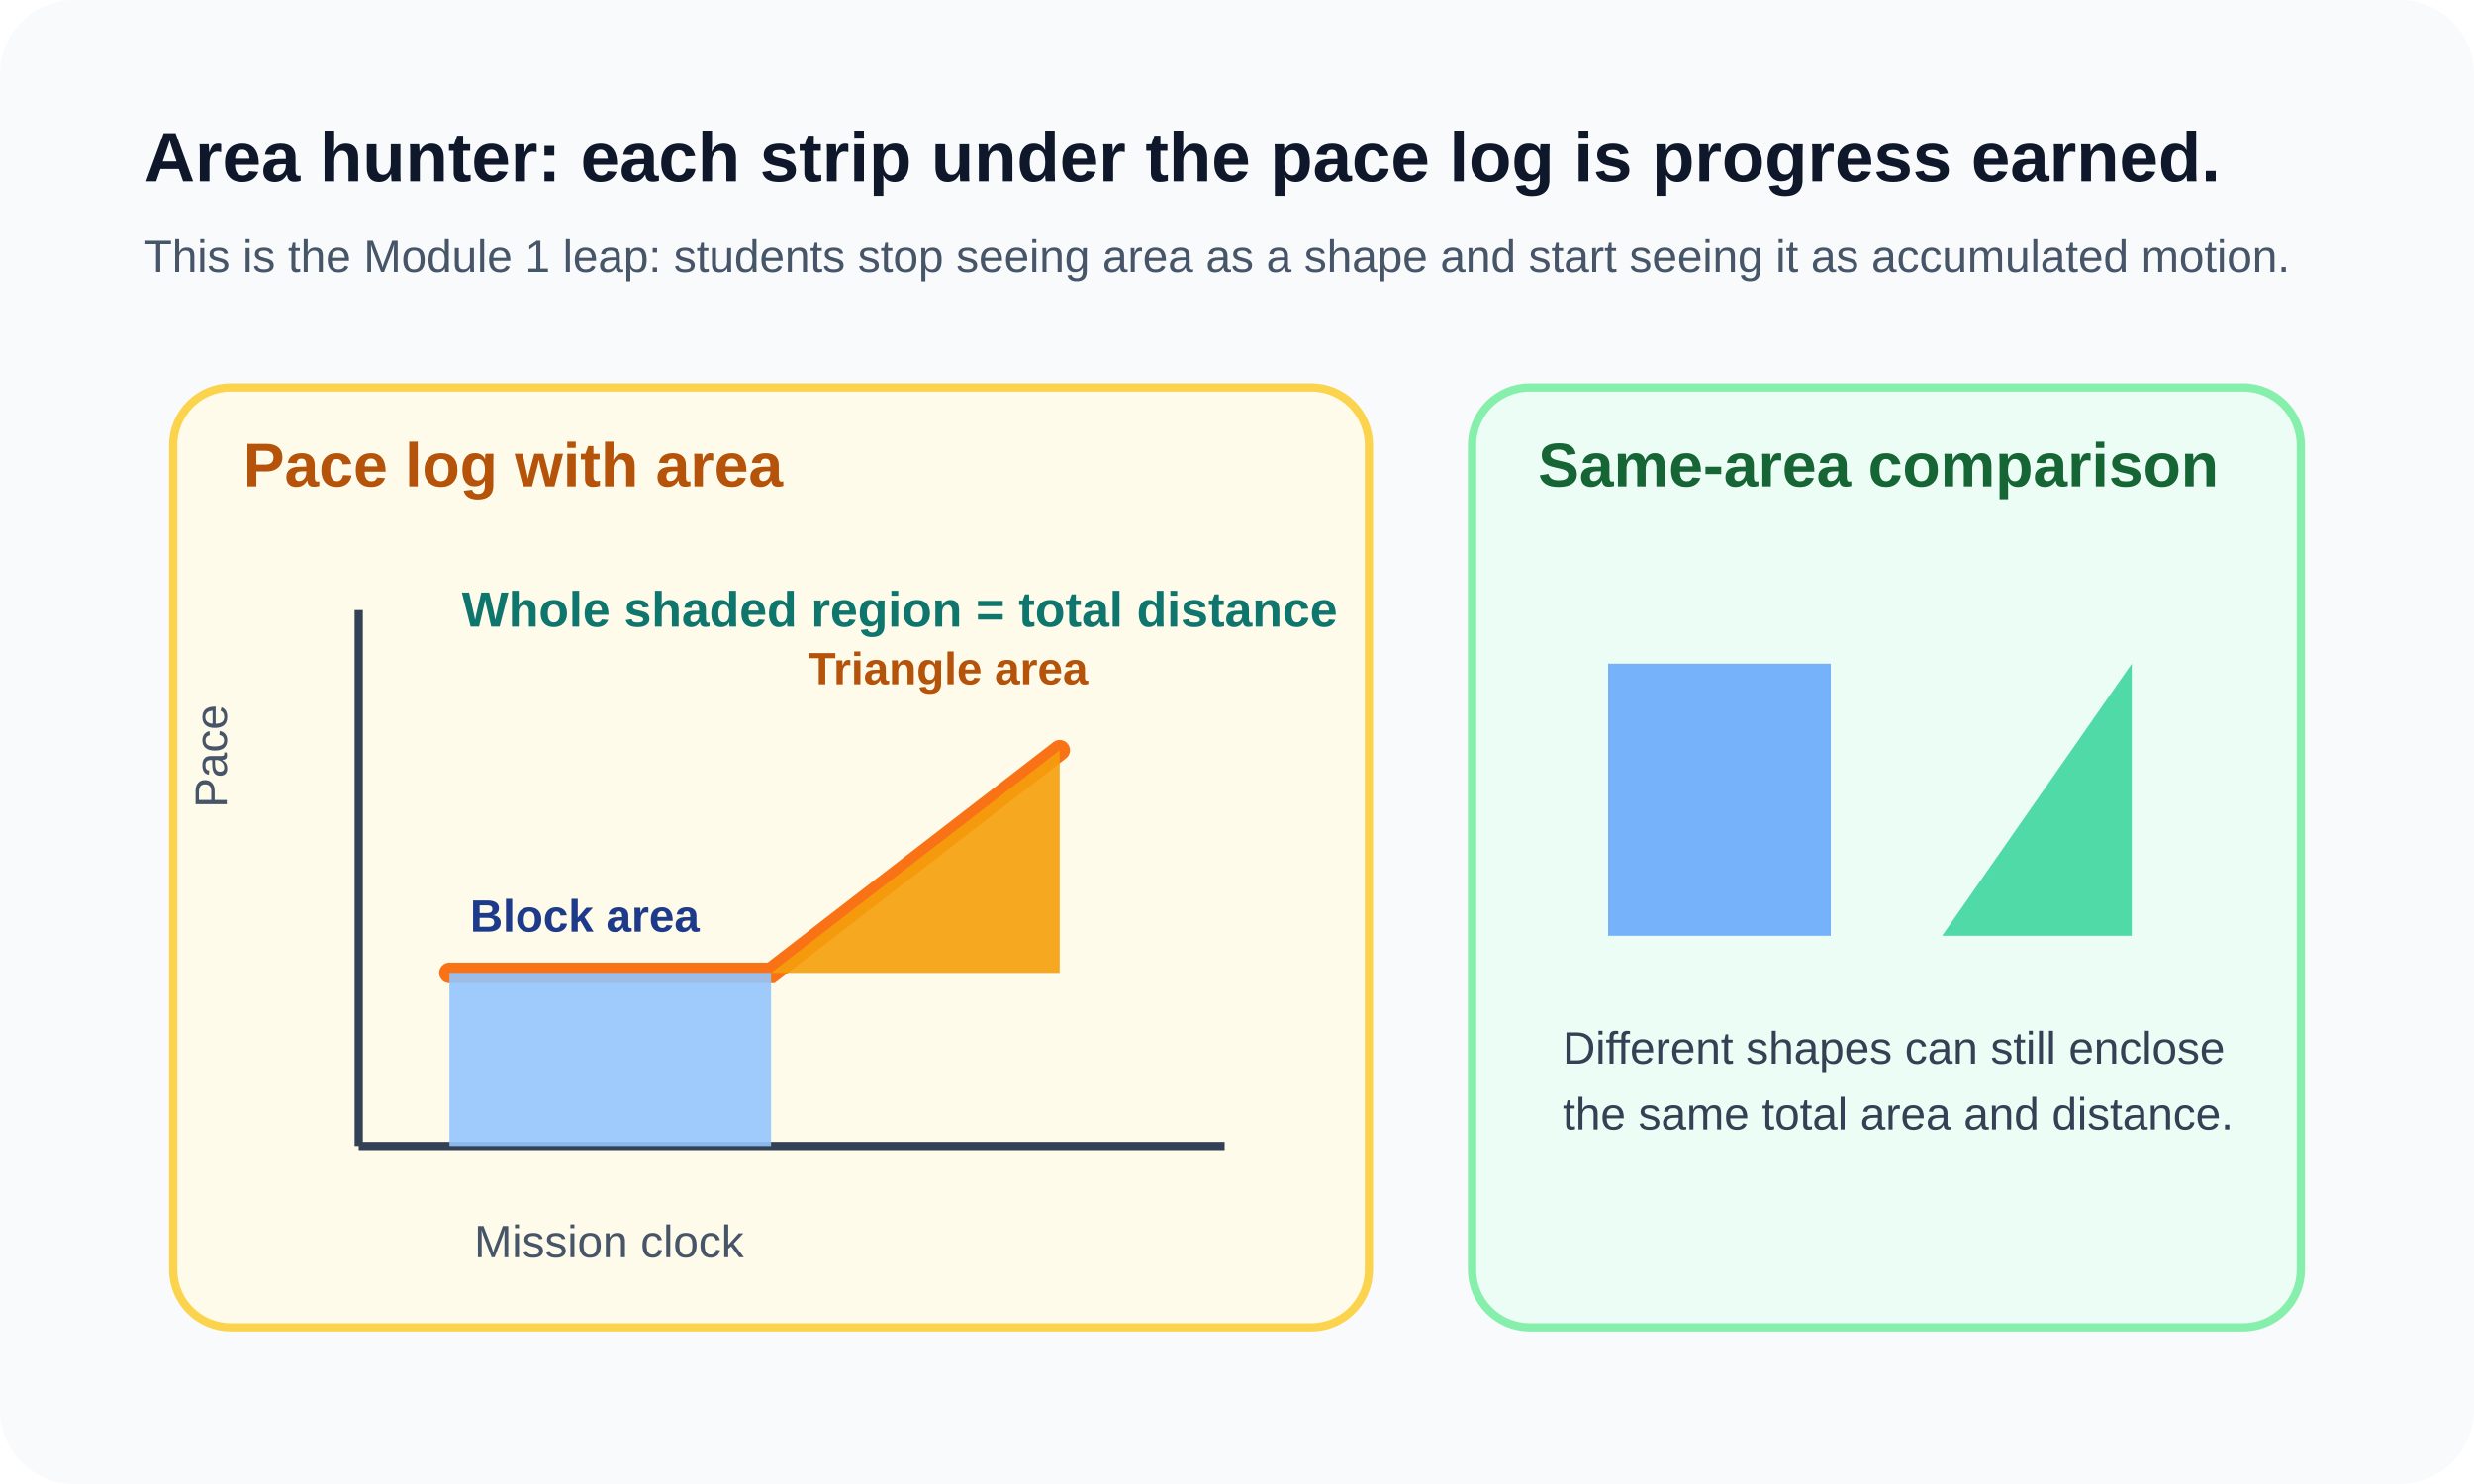
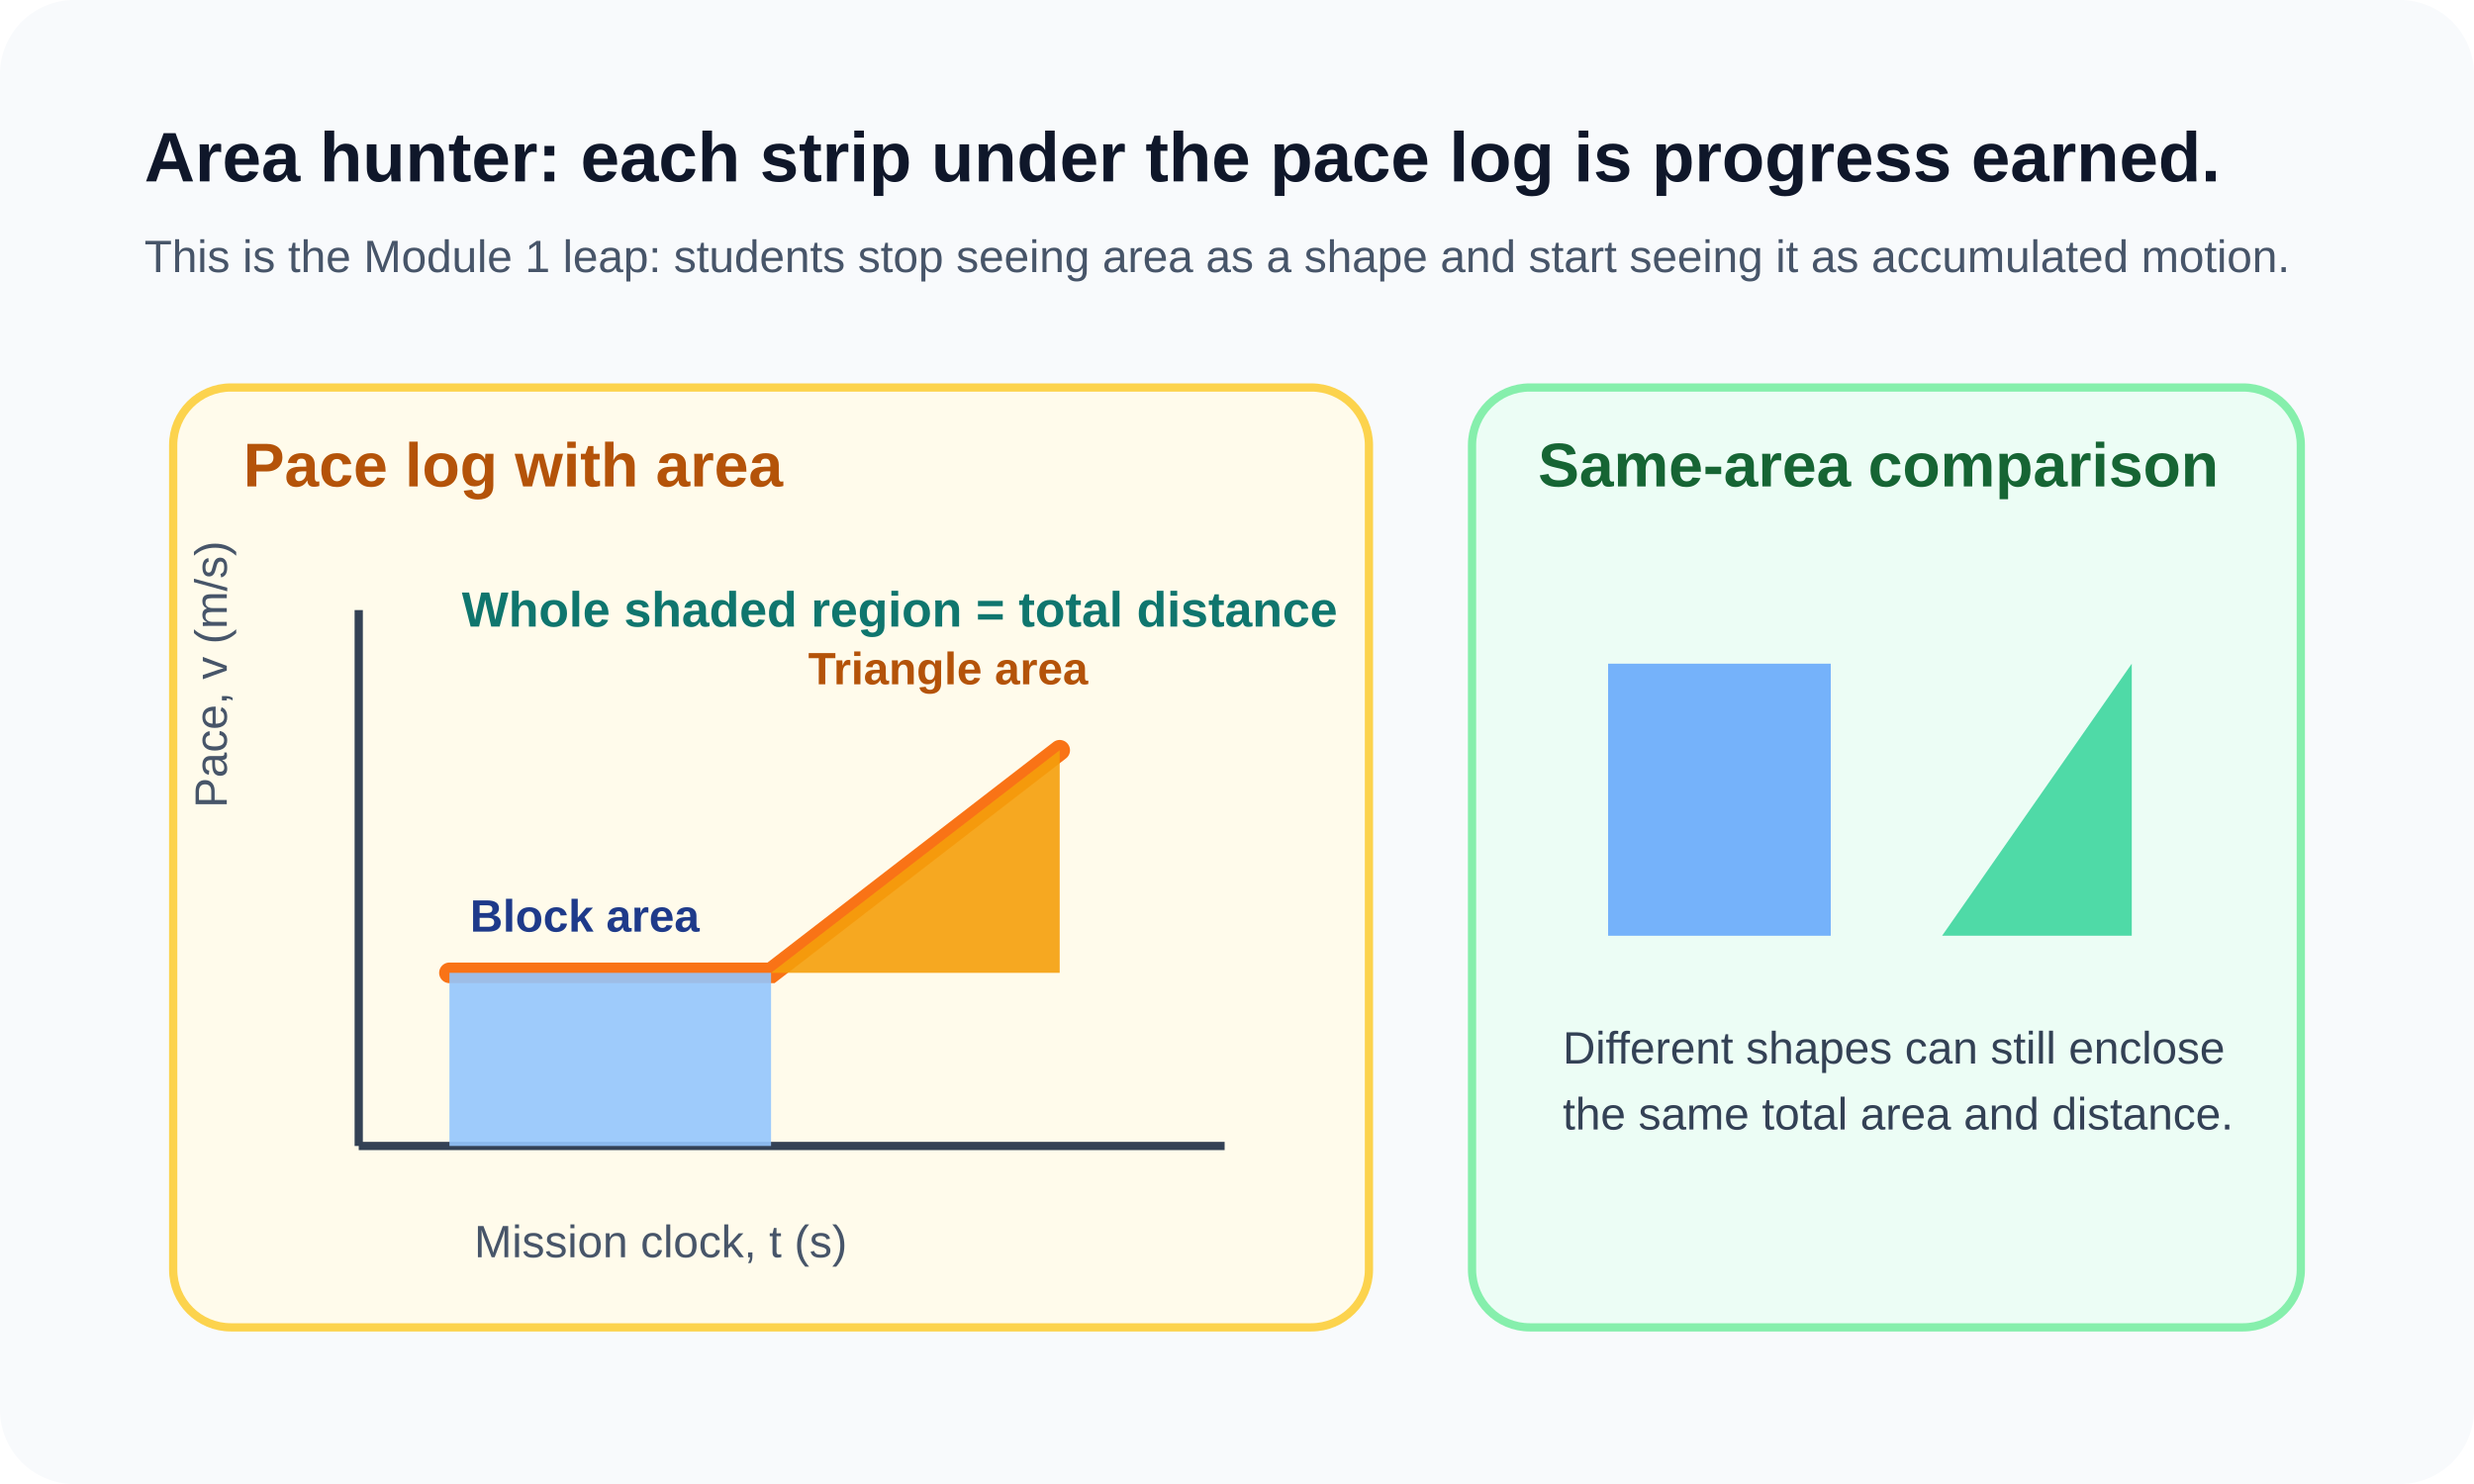
<svg xmlns="http://www.w3.org/2000/svg" width="1200" height="720" viewBox="0 0 1200 720" fill="none">
  <rect width="1200" height="720" rx="36" fill="#F8FAFC" />
  <text x="70" y="88" fill="#0F172A" font-family="Segoe UI, Arial, sans-serif" font-size="34" font-weight="700">Area hunter: each strip under the pace log is progress earned.</text>
  <text x="70" y="132" fill="#475569" font-family="Segoe UI, Arial, sans-serif" font-size="22">This is the Module 1 leap: students stop seeing area as a shape and start seeing it as accumulated motion.</text>
  <rect x="84" y="188" width="580" height="456" rx="28" fill="#FFFBEB" stroke="#FCD34D" stroke-width="4" />
  <text x="118" y="236" fill="#B45309" font-family="Segoe UI, Arial, sans-serif" font-size="30" font-weight="700">Pace log with area</text>
  <line x1="174" y1="556" x2="594" y2="556" stroke="#334155" stroke-width="4" />
  <line x1="174" y1="556" x2="174" y2="296" stroke="#334155" stroke-width="4" />
  <path d="M218 472H374L514 364" stroke="#F97316" stroke-width="10" stroke-linecap="round" />
  <rect x="218" y="472" width="156" height="84" fill="#93C5FD" opacity="0.9" />
  <path d="M374 472H514V364Z" fill="#F59E0B" opacity="0.9" />
-   <text x="230" y="610" fill="#475569" font-family="Segoe UI, Arial, sans-serif" font-size="22">Mission clock</text>
-   <text x="110" y="392" fill="#475569" font-family="Segoe UI, Arial, sans-serif" font-size="22" transform="rotate(-90 110 392)">Pace</text>
+   <text x="230" y="610" fill="#475569" font-family="Segoe UI, Arial, sans-serif" font-size="22">Mission clock, t (s)</text>
+   <text x="110" y="392" fill="#475569" font-family="Segoe UI, Arial, sans-serif" font-size="22" transform="rotate(-90 110 392)">Pace, v (m/s)</text>
  <text x="228" y="452" fill="#1E3A8A" font-family="Segoe UI, Arial, sans-serif" font-size="22" font-weight="700">Block area</text>
  <text x="392" y="332" fill="#B45309" font-family="Segoe UI, Arial, sans-serif" font-size="22" font-weight="700">Triangle area</text>
  <text x="224" y="304" fill="#0F766E" font-family="Segoe UI, Arial, sans-serif" font-size="24" font-weight="700">Whole shaded region = total distance</text>
  <rect x="714" y="188" width="402" height="456" rx="28" fill="#ECFDF5" stroke="#86EFAC" stroke-width="4" />
  <text x="746" y="236" fill="#166534" font-family="Segoe UI, Arial, sans-serif" font-size="30" font-weight="700">Same-area comparison</text>
  <rect x="780" y="322" width="108" height="132" fill="#60A5FA" opacity="0.85" />
  <path d="M942 454H1034V322Z" fill="#34D399" opacity="0.85" />
  <text x="758" y="516" fill="#334155" font-family="Segoe UI, Arial, sans-serif" font-size="22">Different shapes can still enclose</text>
  <text x="758" y="548" fill="#334155" font-family="Segoe UI, Arial, sans-serif" font-size="22">the same total area and distance.</text>
</svg>
